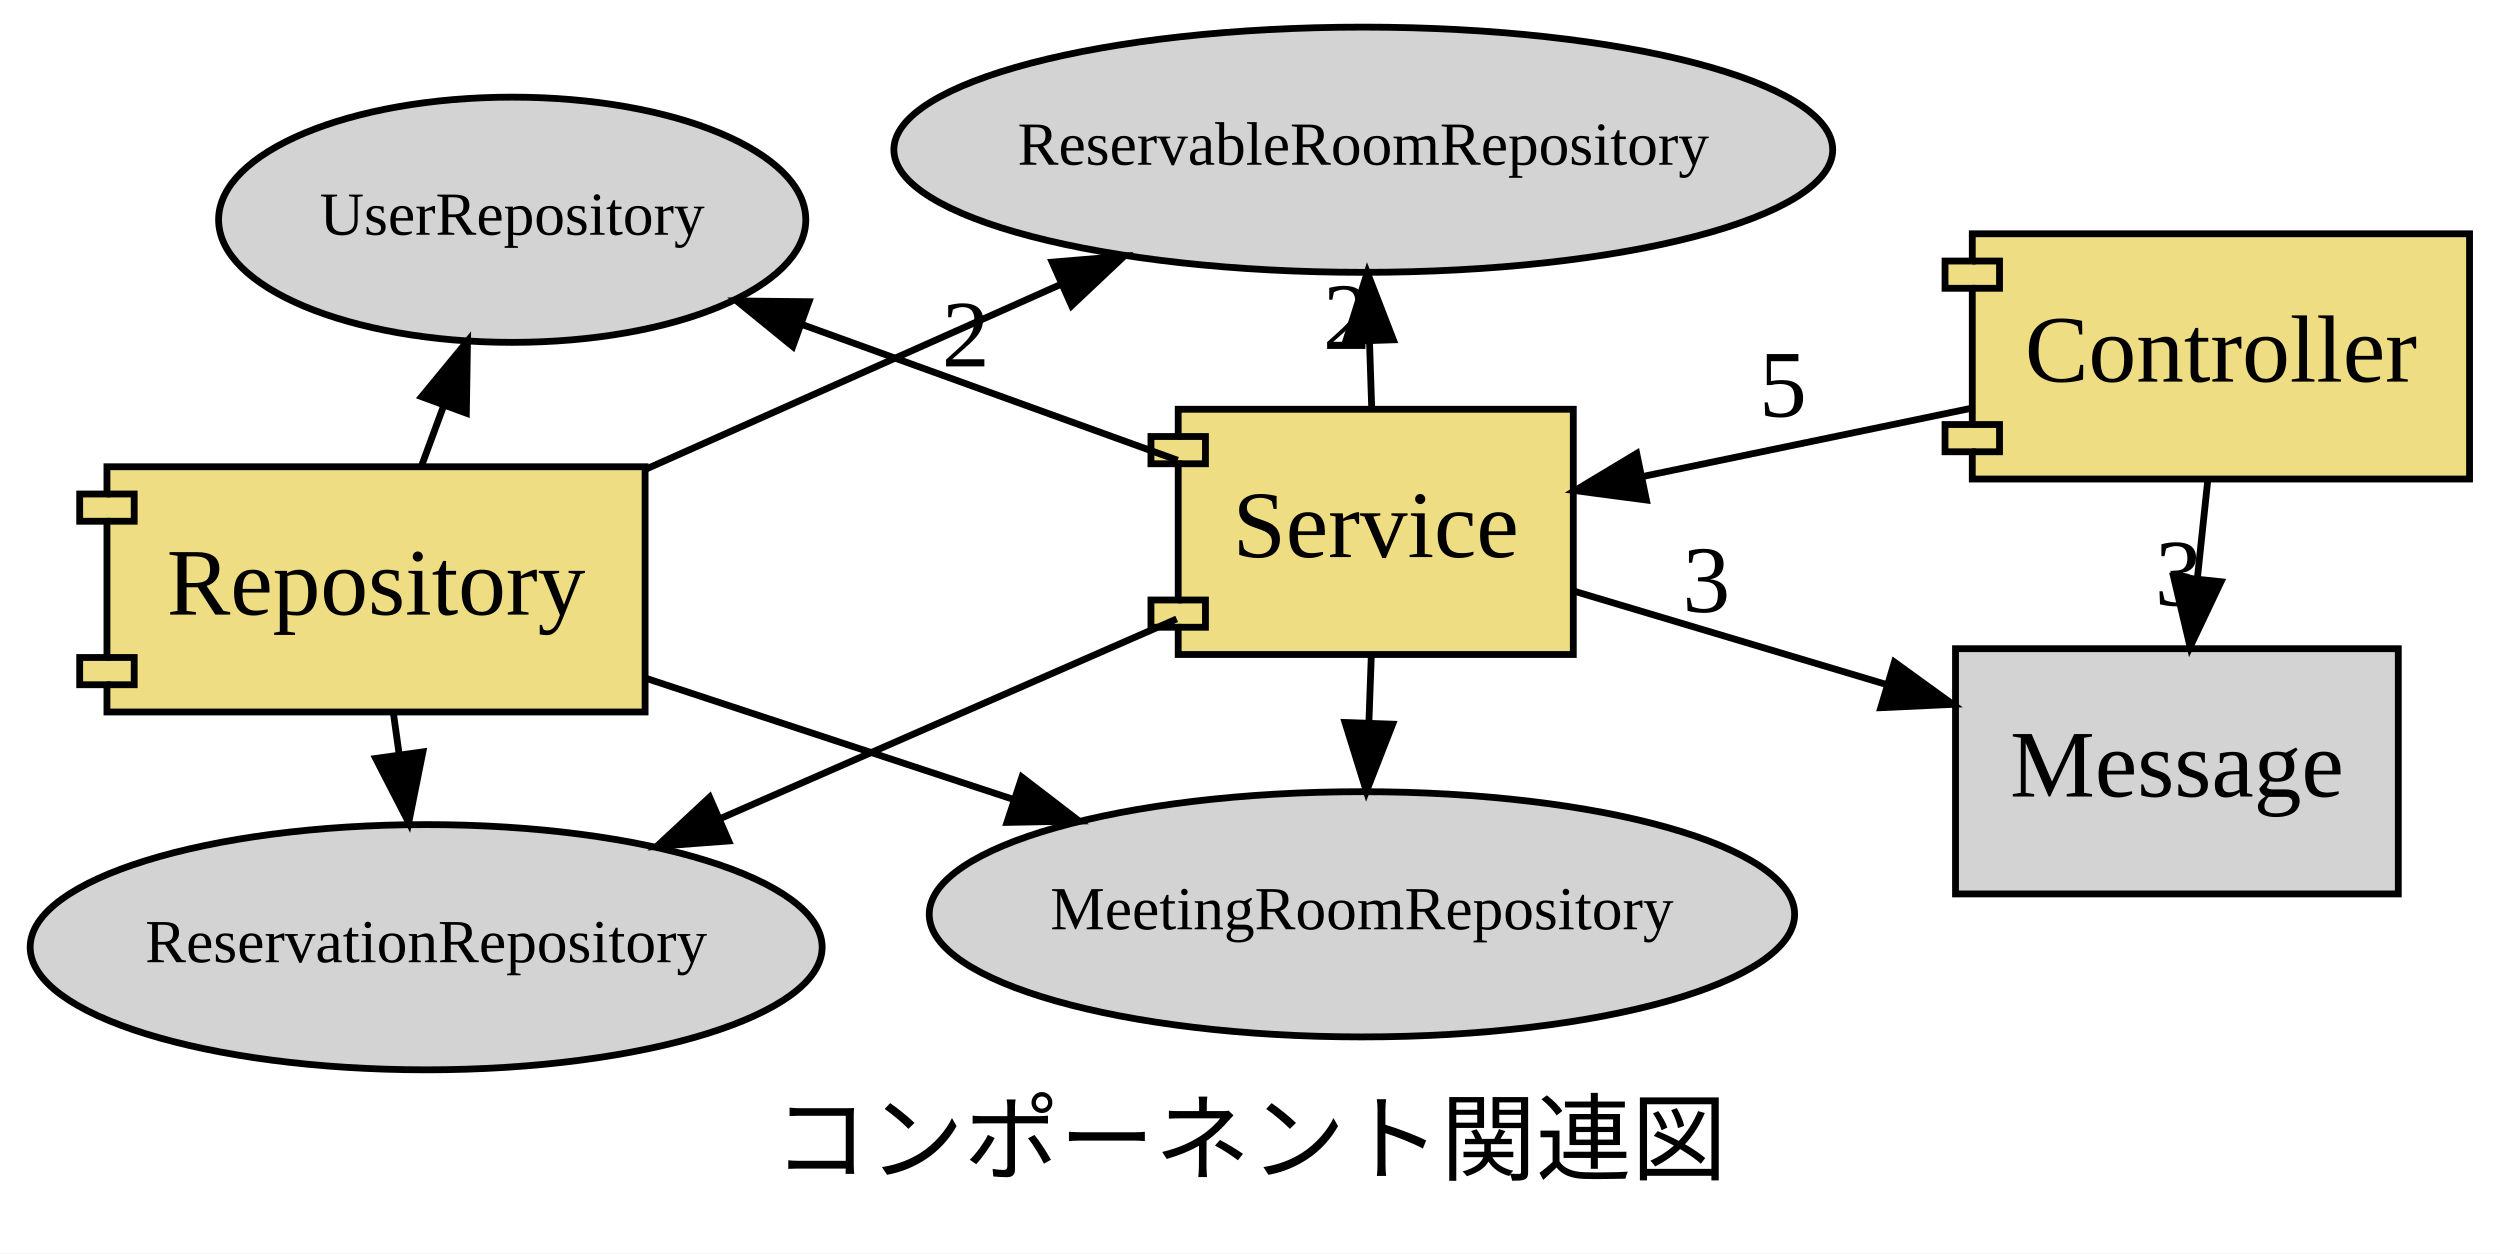
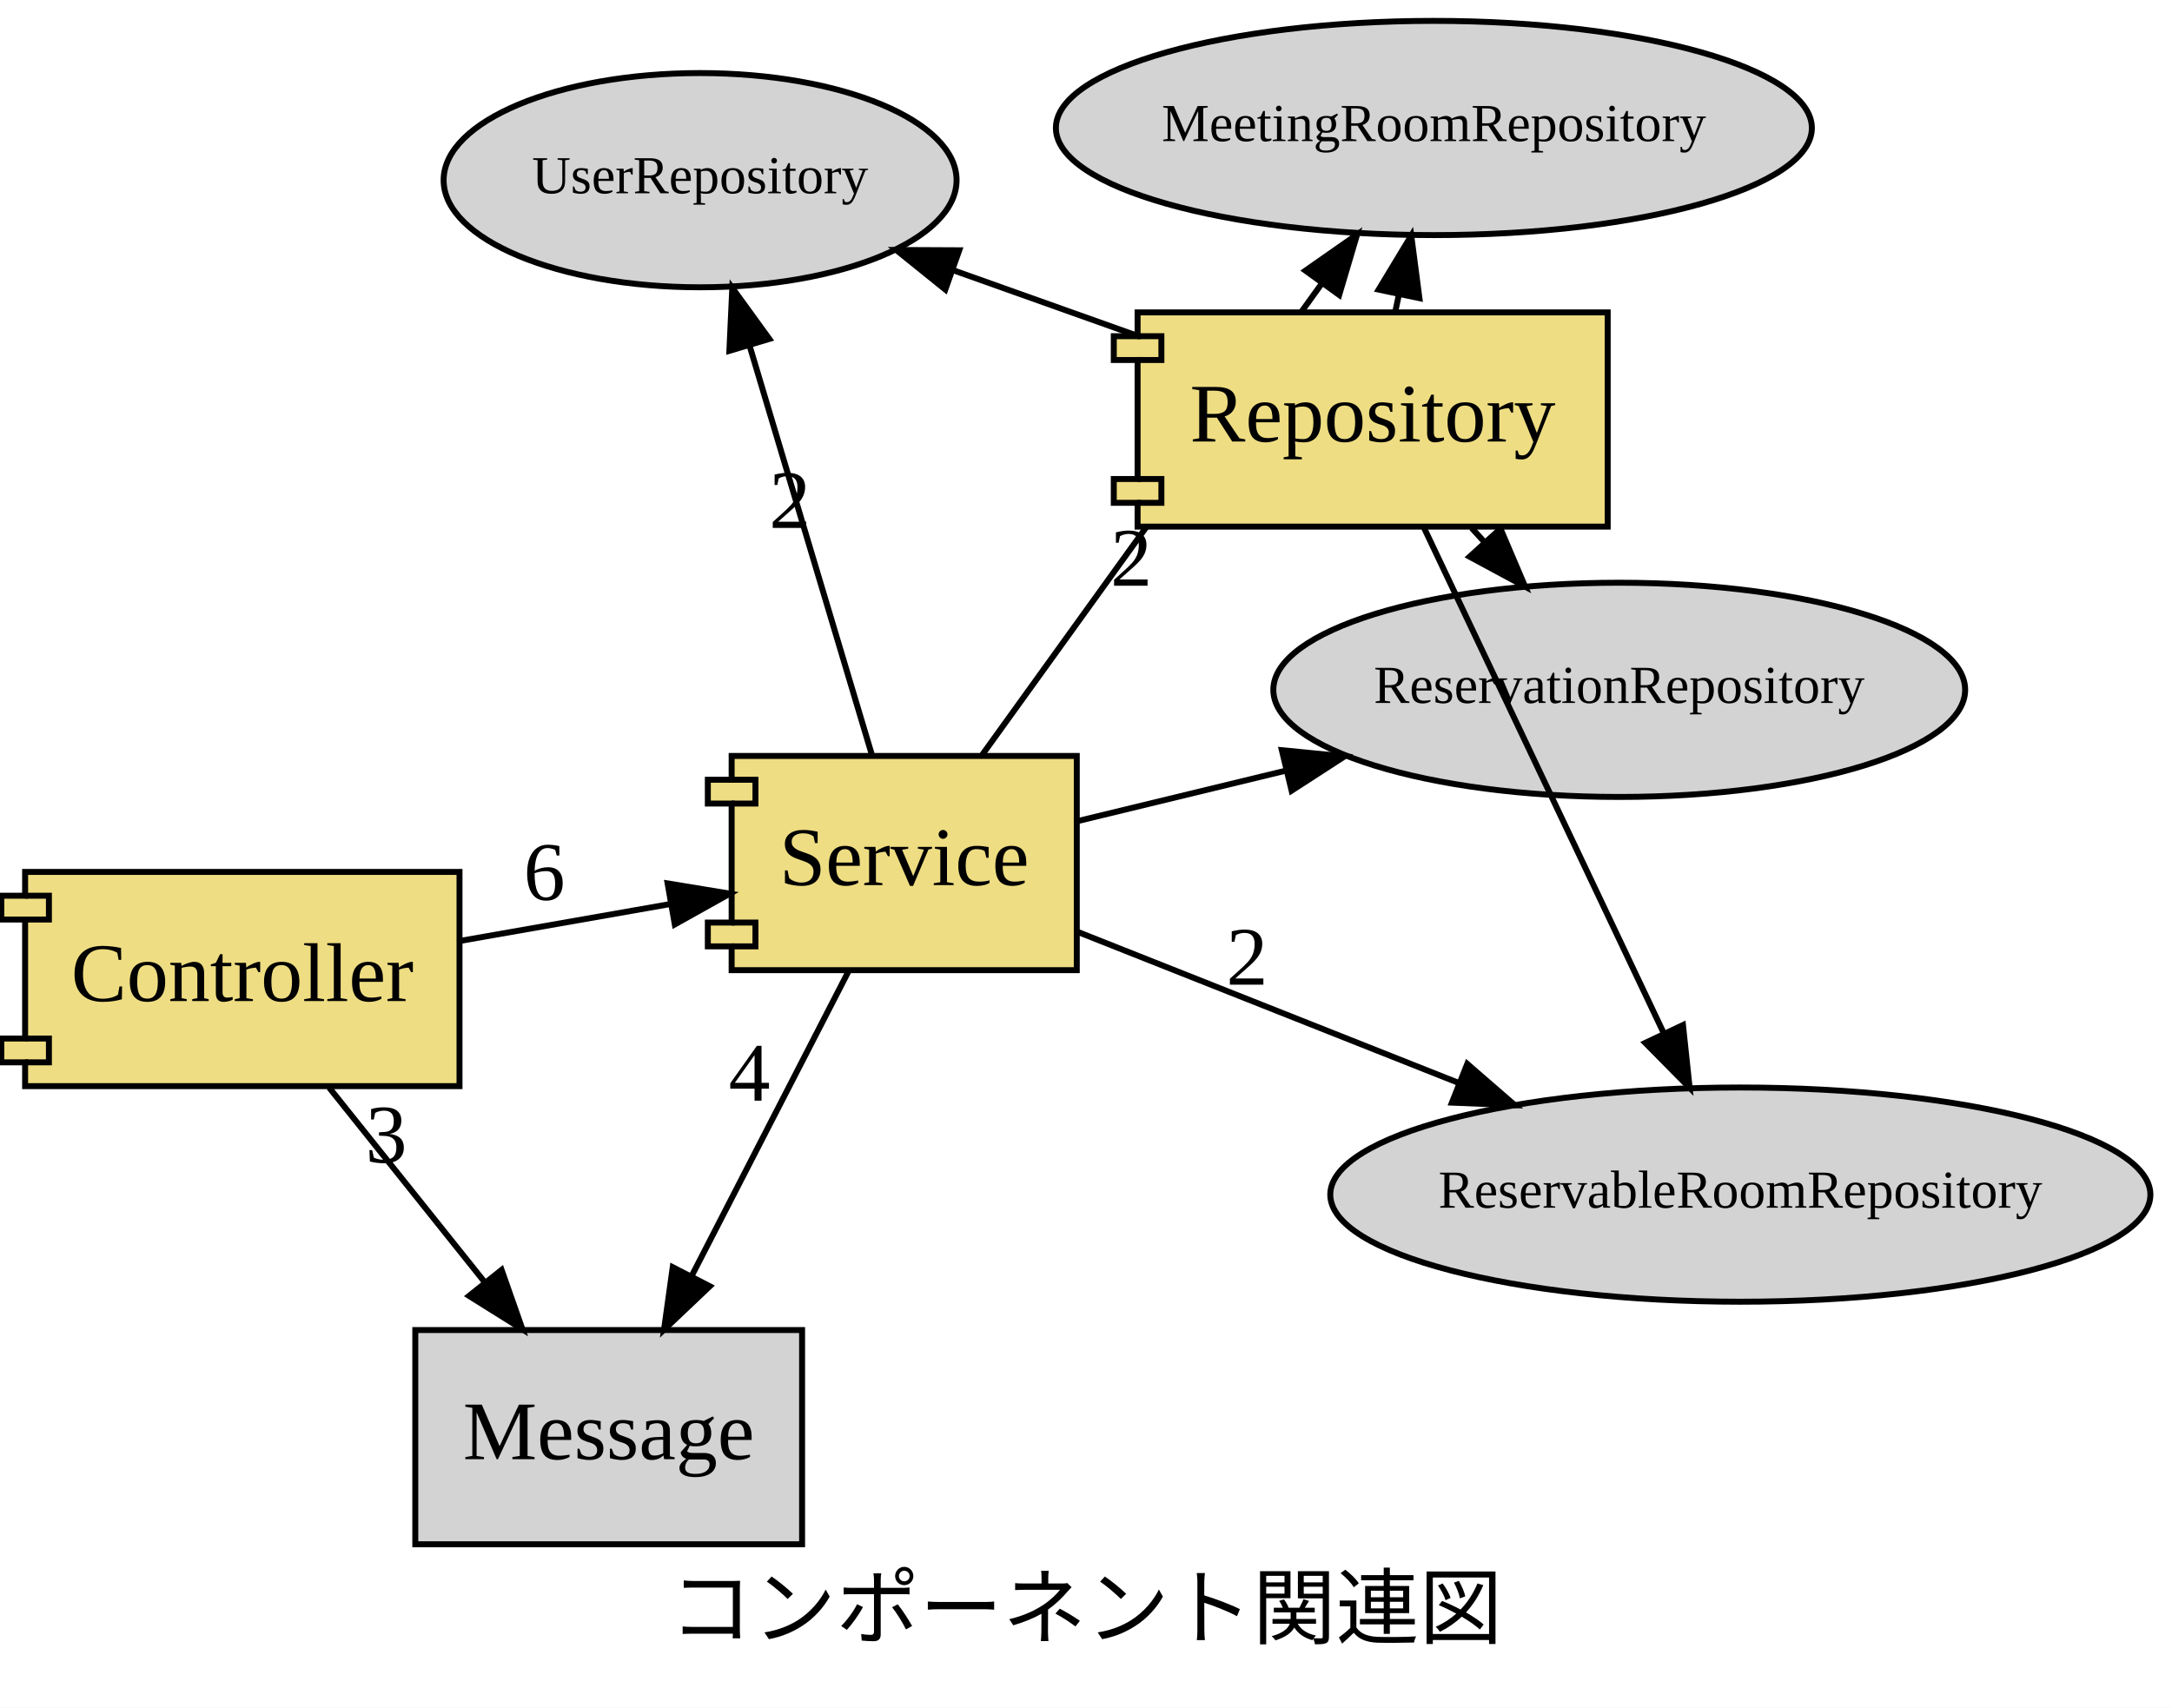
- <svg xmlns="http://www.w3.org/2000/svg" width="367pt" height="184pt" viewBox="0.00 0.00 367.00 184.00">
-   <g id="graph0" class="graph" transform="scale(1 1) rotate(0) translate(4 157)">
-     <polygon fill="white" stroke="transparent" points="-4,27 -4,-157 363,-157 363,27 -4,27" />
-     <text text-anchor="middle" x="179.5" y="15.2" font-family="Times New Roman,serif" font-size="14.00">コンポーネント関連図
+ <svg xmlns="http://www.w3.org/2000/svg" width="365pt" height="287pt" viewBox="0.00 0.00 365.00 287.00">
+   <g id="graph0" class="graph" transform="scale(1 1) rotate(0) translate(4 260)">
+     <polygon fill="white" stroke="transparent" points="-4,27 -4,-260 361,-260 361,27 -4,27" />
+     <text text-anchor="middle" x="178.5" y="15.2" font-family="Times New Roman,serif" font-size="14.00">コンポーネント関連図
        </text>
    <g id="node1" class="node">
-       <ellipse fill="lightgrey" stroke="black" cx="71.19" cy="-124.74" rx="43.1" ry="18" />
-       <text text-anchor="middle" x="71.19" y="-122.54" font-family="Times New Roman,serif" font-size="9.00">
+       <ellipse fill="lightgrey" stroke="black" cx="113.65" cy="-229.72" rx="43.1" ry="18" />
+       <text text-anchor="middle" x="113.65" y="-227.52" font-family="Times New Roman,serif" font-size="9.00">
                UserRepository
            </text>
    </g>
    <g id="node2" class="node">
-       <ellipse fill="lightgrey" stroke="black" cx="58.56" cy="-17.95" rx="58.13" ry="18" />
-       <text text-anchor="middle" x="58.56" y="-15.75" font-family="Times New Roman,serif" font-size="9.00">
+       <ellipse fill="lightgrey" stroke="black" cx="236.96" cy="-238.49" rx="63.52" ry="18" />
+       <text text-anchor="middle" x="236.96" y="-236.29" font-family="Times New Roman,serif" font-size="9.00">
+                 MeetingRoomRepository
+             </text>
+     </g>
+     <g id="node3" class="node">
+       <ellipse fill="lightgrey" stroke="black" cx="268.11" cy="-144.07" rx="58.13" ry="18" />
+       <text text-anchor="middle" x="268.11" y="-141.87" font-family="Times New Roman,serif" font-size="9.00">
                ReservationRepository
            </text>
    </g>
-     <g id="node3" class="node">
-       <ellipse fill="lightgrey" stroke="black" cx="195.93" cy="-22.78" rx="63.52" ry="18" />
-       <text text-anchor="middle" x="195.93" y="-20.58" font-family="Times New Roman,serif" font-size="9.00">
-                 MeetingRoomRepository
-             </text>
-     </g>
    <g id="node4" class="node">
-       <ellipse fill="lightgrey" stroke="black" cx="196.13" cy="-135.02" rx="68.91" ry="18" />
-       <text text-anchor="middle" x="196.13" y="-132.82" font-family="Times New Roman,serif" font-size="9.00">
+       <ellipse fill="lightgrey" stroke="black" cx="288.46" cy="-59.24" rx="68.91" ry="18" />
+       <text text-anchor="middle" x="288.46" y="-57.04" font-family="Times New Roman,serif" font-size="9.00">
                ReservableRoomRepository
            </text>
    </g>
    <g id="node5" class="node">
-       <polygon fill="#eedd82" stroke="black" points="358.53,-122.68 285.53,-122.68 285.53,-118.68 281.53,-118.68 281.53,-114.68 285.53,-114.68 285.53,-94.68 281.53,-94.68 281.53,-90.68 285.53,-90.68 285.53,-86.68 358.53,-86.68 358.53,-122.68" />
-       <polyline fill="none" stroke="black" points="285.53,-118.68 289.53,-118.68 289.53,-114.68 285.53,-114.68 " />
-       <polyline fill="none" stroke="black" points="285.53,-94.68 289.53,-94.68 289.53,-90.68 285.53,-90.68 " />
-       <text text-anchor="middle" x="322.03" y="-100.98" font-family="Times New Roman,serif" font-size="14.00">
+       <polygon fill="#eedd82" stroke="black" points="176.95,-132.96 118.95,-132.96 118.95,-128.96 114.95,-128.96 114.95,-124.96 118.95,-124.96 118.95,-104.96 114.95,-104.96 114.95,-100.96 118.95,-100.96 118.95,-96.96 176.95,-96.96 176.95,-132.96" />
+       <polyline fill="none" stroke="black" points="118.95,-128.96 122.95,-128.96 122.95,-124.96 118.95,-124.96 " />
+       <polyline fill="none" stroke="black" points="118.95,-104.96 122.95,-104.96 122.95,-100.96 118.95,-100.96 " />
+       <text text-anchor="middle" x="147.95" y="-111.26" font-family="Times New Roman,serif" font-size="14.00">
+                 Service
+             </text>
+     </g>
+     <g id="edge9" class="edge">
+       <path fill="none" stroke="black" d="M142.52,-133.14C137,-151.61 128.38,-180.45 121.99,-201.82" />
+       <polygon fill="black" stroke="black" points="118.57,-201.04 119.06,-211.62 125.28,-203.04 118.57,-201.04" />
+       <text text-anchor="middle" x="128.75" y="-171.28" font-family="Times New Roman,serif" font-size="14.00">2
+             </text>
+     </g>
+     <g id="edge8" class="edge">
+       <path fill="none" stroke="black" d="M161.08,-133.18C176.16,-154.11 201,-188.59 218.13,-212.36" />
+       <polygon fill="black" stroke="black" points="215.38,-214.52 224.06,-220.59 221.05,-210.43 215.38,-214.52" />
+       <text text-anchor="middle" x="186.11" y="-161.57" font-family="Times New Roman,serif" font-size="14.00">2
+             </text>
+     </g>
+     <g id="edge2" class="edge">
+       <path fill="none" stroke="black" d="M177.04,-122C187.56,-124.56 199.84,-127.53 211.91,-130.45" />
+       <polygon fill="black" stroke="black" points="211.41,-133.93 221.95,-132.89 213.05,-127.13 211.41,-133.93" />
+     </g>
+     <g id="edge7" class="edge">
+       <path fill="none" stroke="black" d="M177.06,-103.41C195.54,-96.09 219.87,-86.44 241.08,-78.03" />
+       <polygon fill="black" stroke="black" points="242.57,-81.21 250.57,-74.27 239.99,-74.7 242.57,-81.21" />
+       <text text-anchor="middle" x="205.57" y="-94.52" font-family="Times New Roman,serif" font-size="14.00">2
+             </text>
+     </g>
+     <g id="node8" class="node">
+       <polygon fill="lightgrey" stroke="black" points="130.79,-36.48 65.79,-36.48 65.79,-0.48 130.79,-0.48 130.79,-36.48" />
+       <text text-anchor="middle" x="98.29" y="-14.78" font-family="Times New Roman,serif" font-size="14.00">
+                 Message
+             </text>
+     </g>
+     <g id="edge5" class="edge">
+       <path fill="none" stroke="black" d="M138.61,-96.81C131.19,-82.39 120.69,-62 112.27,-45.64" />
+       <polygon fill="black" stroke="black" points="115.28,-43.84 107.59,-36.55 109.05,-47.04 115.28,-43.84" />
+       <text text-anchor="middle" x="121.94" y="-75.03" font-family="Times New Roman,serif" font-size="14.00">4
+             </text>
+     </g>
+     <g id="node6" class="node">
+       <polygon fill="#eedd82" stroke="black" points="73.22,-113.47 0.22,-113.47 0.22,-109.47 -3.78,-109.47 -3.78,-105.47 0.22,-105.47 0.22,-85.47 -3.78,-85.47 -3.78,-81.47 0.22,-81.47 0.22,-77.47 73.22,-77.47 73.22,-113.47" />
+       <polyline fill="none" stroke="black" points="0.22,-109.47 4.22,-109.47 4.22,-105.47 0.22,-105.47 " />
+       <polyline fill="none" stroke="black" points="0.22,-85.47 4.22,-85.47 4.22,-81.47 0.22,-81.47 " />
+       <text text-anchor="middle" x="36.72" y="-91.77" font-family="Times New Roman,serif" font-size="14.00">
                Controller
            </text>
    </g>
-     <g id="node6" class="node">
-       <polygon fill="#eedd82" stroke="black" points="226.96,-96.92 168.96,-96.92 168.96,-92.92 164.96,-92.92 164.96,-88.92 168.96,-88.92 168.96,-68.92 164.96,-68.92 164.96,-64.92 168.96,-64.92 168.96,-60.92 226.96,-60.92 226.96,-96.92" />
-       <polyline fill="none" stroke="black" points="168.96,-92.92 172.96,-92.92 172.96,-88.92 168.96,-88.92 " />
-       <polyline fill="none" stroke="black" points="168.96,-68.92 172.96,-68.92 172.96,-64.92 168.96,-64.92 " />
-       <text text-anchor="middle" x="197.96" y="-75.22" font-family="Times New Roman,serif" font-size="14.00">
-                 Service
-             </text>
-     </g>
    <g id="edge1" class="edge">
-       <path fill="none" stroke="black" d="M285.48,-97.09C270.23,-93.92 252.5,-90.24 237,-87.02" />
-       <polygon fill="black" stroke="black" points="237.69,-83.59 227.19,-84.98 236.27,-90.44 237.69,-83.59" />
-       <text text-anchor="middle" x="257.74" y="-95.85" font-family="Times New Roman,serif" font-size="14.00">5
-             </text>
-     </g>
-     <g id="node8" class="node">
-       <polygon fill="lightgrey" stroke="black" points="348.07,-61.77 283.07,-61.77 283.07,-25.77 348.07,-25.77 348.07,-61.77" />
-       <text text-anchor="middle" x="315.57" y="-40.07" font-family="Times New Roman,serif" font-size="14.00">
-                 Message
-             </text>
-     </g>
-     <g id="edge8" class="edge">
-       <path fill="none" stroke="black" d="M320.09,-86.4C319.62,-81.94 319.1,-77.07 318.59,-72.26" />
-       <polygon fill="black" stroke="black" points="322.04,-71.6 317.51,-62.03 315.08,-72.34 322.04,-71.6" />
-       <text text-anchor="middle" x="315.84" y="-68.13" font-family="Times New Roman,serif" font-size="14.00">3
-             </text>
-     </g>
-     <g id="edge7" class="edge">
-       <path fill="none" stroke="black" d="M168.88,-89.43C152.52,-95.34 131.8,-102.83 113.66,-109.39" />
-       <polygon fill="black" stroke="black" points="112.38,-106.13 104.16,-112.82 114.76,-112.71 112.38,-106.13" />
-       <text text-anchor="middle" x="137.77" y="-103.21" font-family="Times New Roman,serif" font-size="14.00">2
+       <path fill="none" stroke="black" d="M73.45,-101.9C84.69,-103.87 97.1,-106.05 108.51,-108.05" />
+       <polygon fill="black" stroke="black" points="108.19,-111.54 118.65,-109.82 109.4,-104.65 108.19,-111.54" />
+       <text text-anchor="middle" x="87.48" y="-108.78" font-family="Times New Roman,serif" font-size="14.00">6
            </text>
    </g>
    <g id="edge10" class="edge">
-       <path fill="none" stroke="black" d="M168.74,-66.14C149.34,-57.65 123.53,-46.36 101.77,-36.85" />
-       <polygon fill="black" stroke="black" points="102.97,-33.55 92.41,-32.75 100.17,-39.97 102.97,-33.55" />
-     </g>
-     <g id="edge5" class="edge">
-       <path fill="none" stroke="black" d="M197.31,-60.85C197.19,-57.64 197.07,-54.24 196.95,-50.83" />
-       <polygon fill="black" stroke="black" points="200.44,-50.69 196.59,-40.82 193.45,-50.94 200.44,-50.69" />
-     </g>
-     <g id="edge3" class="edge">
-       <path fill="none" stroke="black" d="M197.37,-96.98C197.27,-100.18 197.16,-103.58 197.04,-106.99" />
-       <polygon fill="black" stroke="black" points="193.55,-106.89 196.72,-117 200.54,-107.12 193.55,-106.89" />
-       <text text-anchor="middle" x="193.71" y="-105.78" font-family="Times New Roman,serif" font-size="14.00">2
-             </text>
-     </g>
-     <g id="edge4" class="edge">
-       <path fill="none" stroke="black" d="M227.03,-70.23C240.87,-66.09 257.69,-61.07 272.94,-56.51" />
-       <polygon fill="black" stroke="black" points="274.1,-59.81 282.68,-53.6 272.1,-53.11 274.1,-59.81" />
-       <text text-anchor="middle" x="246.49" y="-67.17" font-family="Times New Roman,serif" font-size="14.00">3
+       <path fill="none" stroke="black" d="M51.31,-77.23C59.13,-67.45 68.9,-55.23 77.5,-44.47" />
+       <polygon fill="black" stroke="black" points="80.29,-46.59 83.8,-36.6 74.82,-42.22 80.29,-46.59" />
+       <text text-anchor="middle" x="60.91" y="-64.65" font-family="Times New Roman,serif" font-size="14.00">3
            </text>
    </g>
    <g id="node7" class="node">
-       <polygon fill="#eedd82" stroke="black" points="90.7,-88.48 11.7,-88.48 11.7,-84.48 7.7,-84.48 7.7,-80.48 11.7,-80.48 11.7,-60.48 7.7,-60.48 7.7,-56.48 11.7,-56.48 11.7,-52.48 90.7,-52.48 90.7,-88.48" />
-       <polyline fill="none" stroke="black" points="11.7,-84.48 15.7,-84.48 15.7,-80.48 11.7,-80.48 " />
-       <polyline fill="none" stroke="black" points="11.7,-60.48 15.7,-60.48 15.7,-56.48 11.7,-56.48 " />
-       <text text-anchor="middle" x="51.2" y="-66.78" font-family="Times New Roman,serif" font-size="14.00">
+       <polygon fill="#eedd82" stroke="black" points="266.17,-207.5 187.17,-207.5 187.17,-203.5 183.17,-203.5 183.17,-199.5 187.17,-199.5 187.17,-179.5 183.17,-179.5 183.17,-175.5 187.17,-175.5 187.17,-171.5 266.17,-171.5 266.17,-207.5" />
+       <polyline fill="none" stroke="black" points="187.17,-203.5 191.17,-203.5 191.17,-199.5 187.17,-199.5 " />
+       <polyline fill="none" stroke="black" points="187.17,-179.5 191.17,-179.5 191.17,-175.5 187.17,-175.5 " />
+       <text text-anchor="middle" x="226.67" y="-185.8" font-family="Times New Roman,serif" font-size="14.00">
                Repository
            </text>
    </g>
    <g id="edge11" class="edge">
-       <path fill="none" stroke="black" d="M57.86,-88.55C58.92,-91.42 60.03,-94.44 61.14,-97.46" />
-       <polygon fill="black" stroke="black" points="57.89,-98.76 64.63,-106.94 64.46,-96.34 57.89,-98.76" />
+       <path fill="none" stroke="black" d="M187.14,-203.57C177.11,-207.14 166.29,-210.99 156.12,-214.61" />
+       <polygon fill="black" stroke="black" points="154.86,-211.34 146.61,-217.99 157.2,-217.94 154.86,-211.34" />
    </g>
-     <g id="edge2" class="edge">
-       <path fill="none" stroke="black" d="M53.74,-52.4C54.01,-50.45 54.29,-48.42 54.58,-46.38" />
-       <polygon fill="black" stroke="black" points="58.08,-46.63 56,-36.24 51.15,-45.66 58.08,-46.63" />
+     <g id="edge3" class="edge">
+       <path fill="none" stroke="black" d="M230.5,-207.74C230.69,-208.65 230.89,-209.56 231.08,-210.49" />
+       <polygon fill="black" stroke="black" points="227.68,-211.33 233.16,-220.4 234.53,-209.89 227.68,-211.33" />
    </g>
    <g id="edge6" class="edge">
-       <path fill="none" stroke="black" d="M90.75,-57.45C107.42,-51.96 127.03,-45.49 144.78,-39.64" />
-       <polygon fill="black" stroke="black" points="146.01,-42.92 154.41,-36.47 143.82,-36.27 146.01,-42.92" />
+       <path fill="none" stroke="black" d="M243.29,-171.28C244.03,-170.47 244.78,-169.65 245.54,-168.82" />
+       <polygon fill="black" stroke="black" points="248.15,-171.15 252.3,-161.41 242.97,-166.44 248.15,-171.15" />
    </g>
-     <g id="edge9" class="edge">
-       <path fill="none" stroke="black" d="M90.8,-88.12C109.67,-96.52 132.32,-106.61 151.76,-115.27" />
-       <polygon fill="black" stroke="black" points="150.46,-118.52 161.02,-119.39 153.31,-112.12 150.46,-118.52" />
+     <g id="edge4" class="edge">
+       <path fill="none" stroke="black" d="M235.26,-171.39C245.73,-149.32 263.51,-111.84 275.61,-86.33" />
+       <polygon fill="black" stroke="black" points="278.82,-87.74 279.94,-77.2 272.49,-84.74 278.82,-87.74" />
    </g>
  </g>
</svg>
